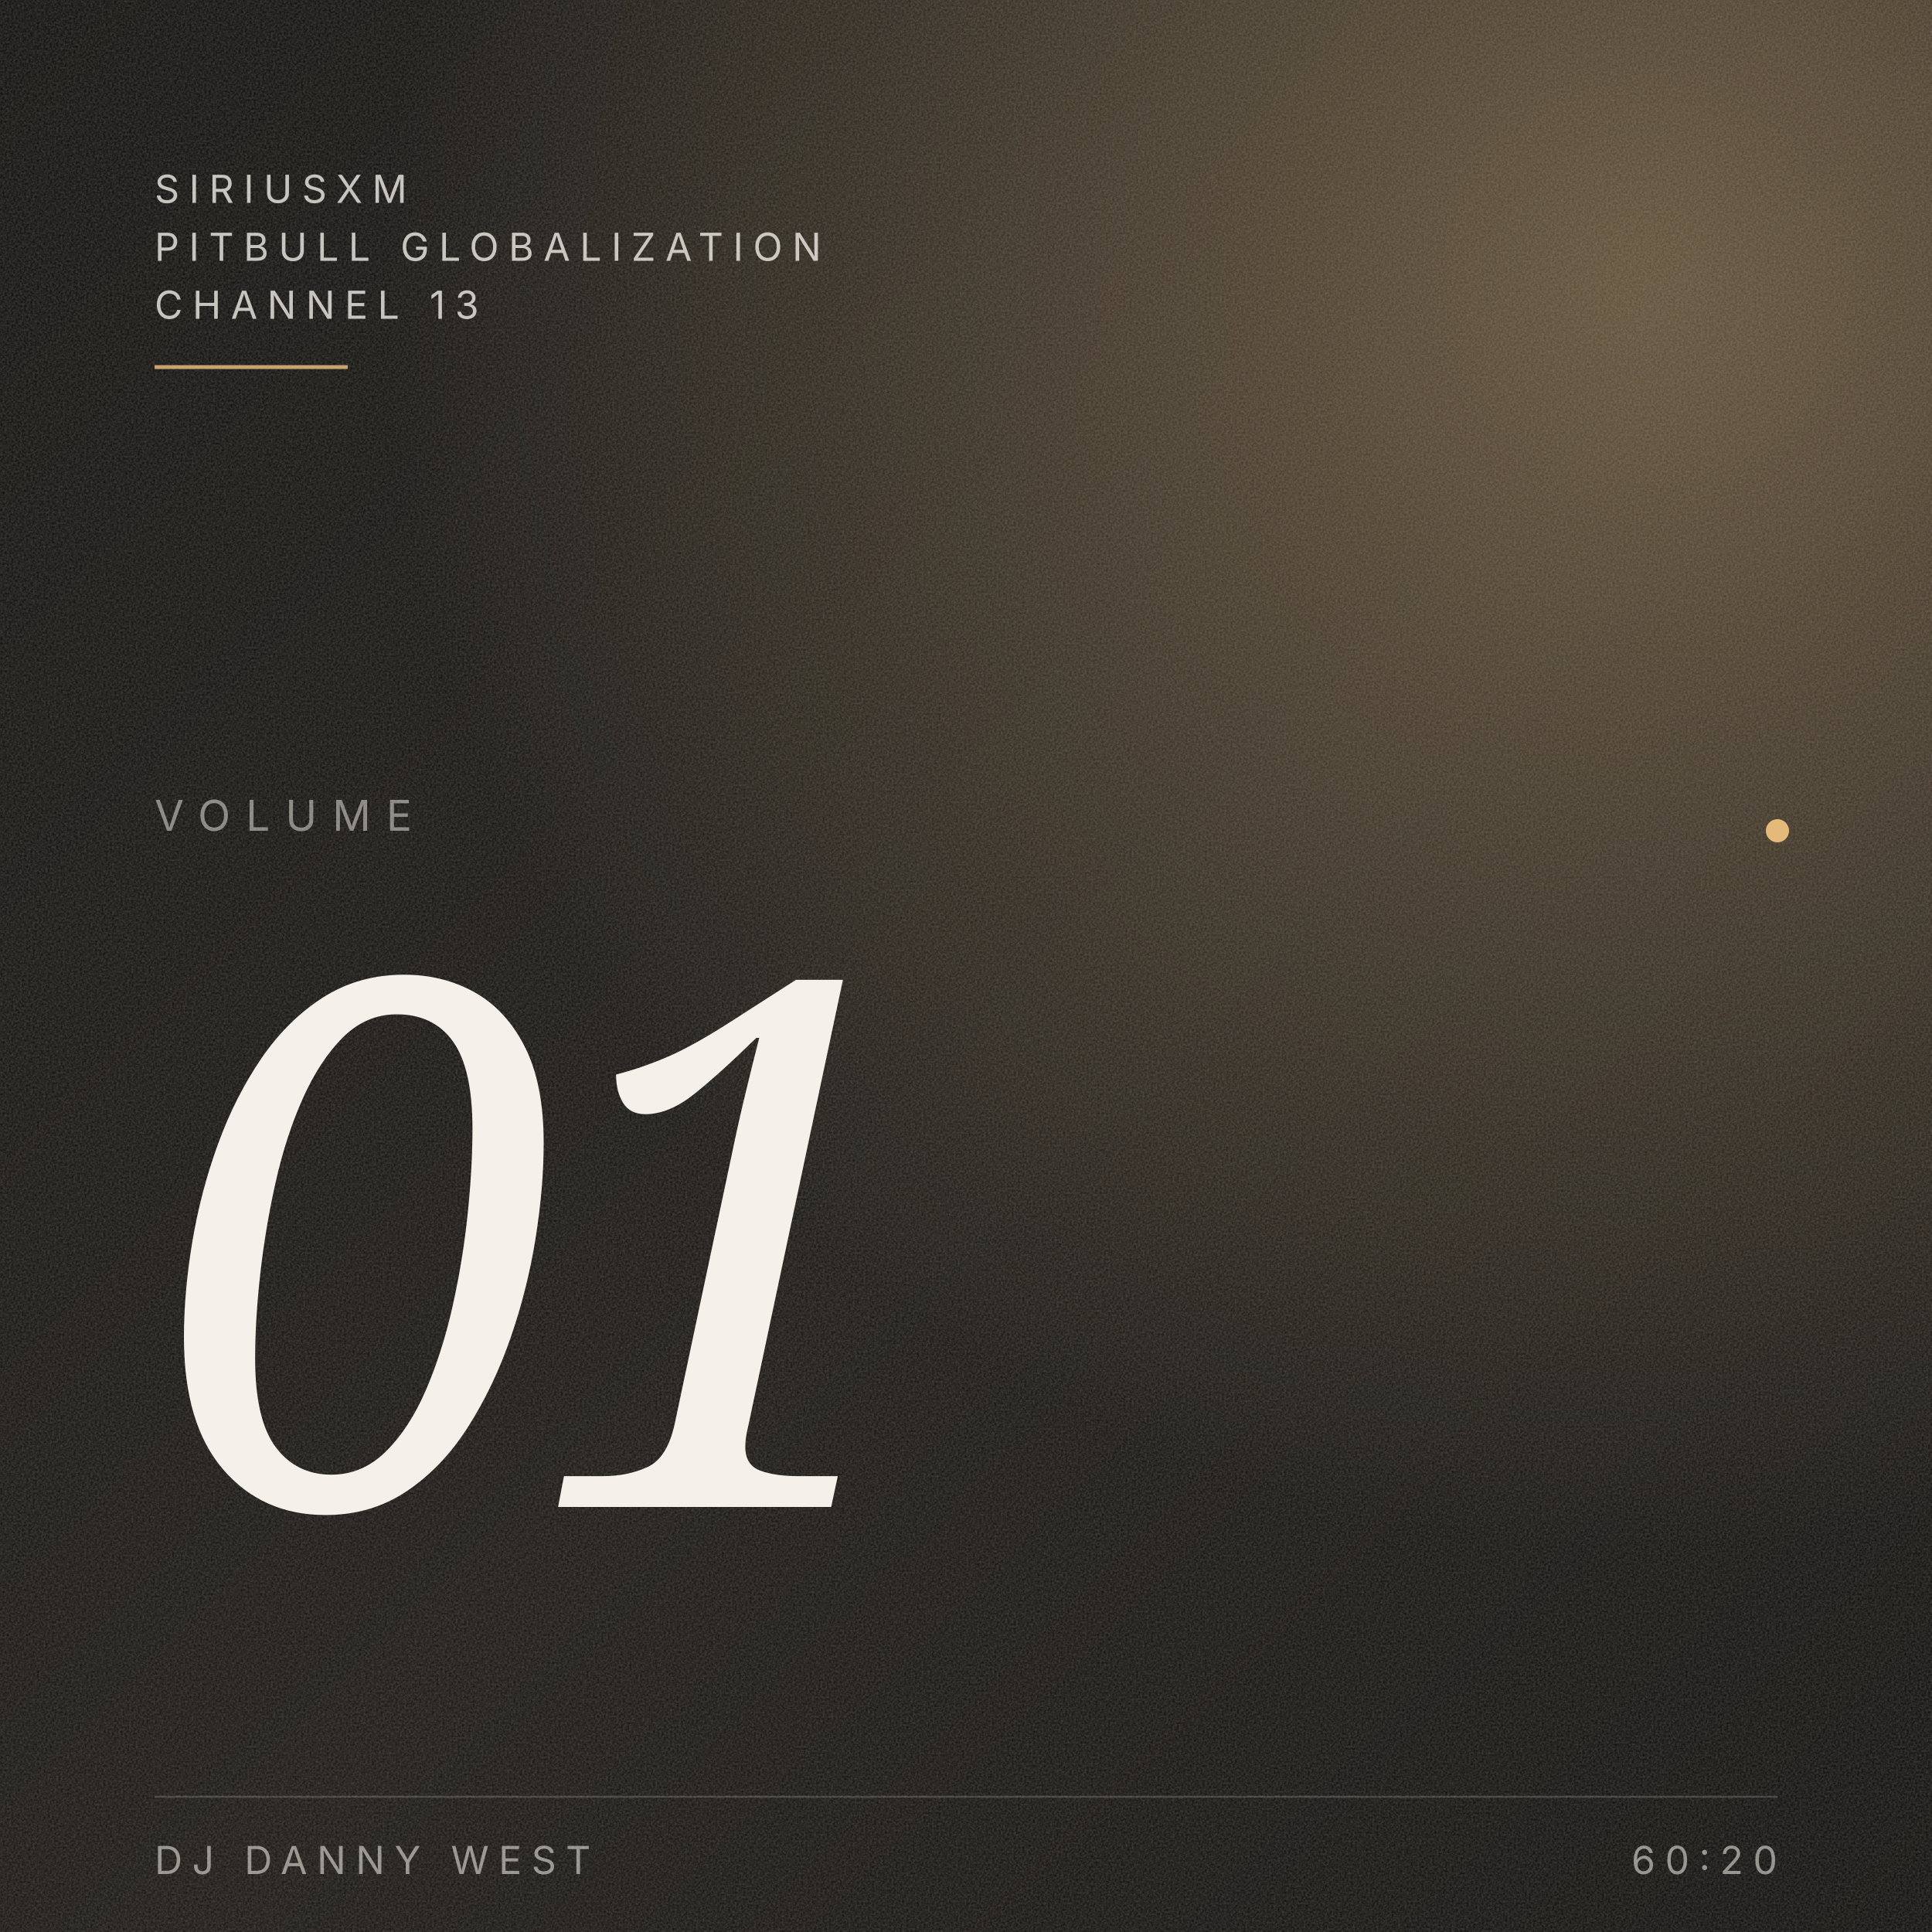
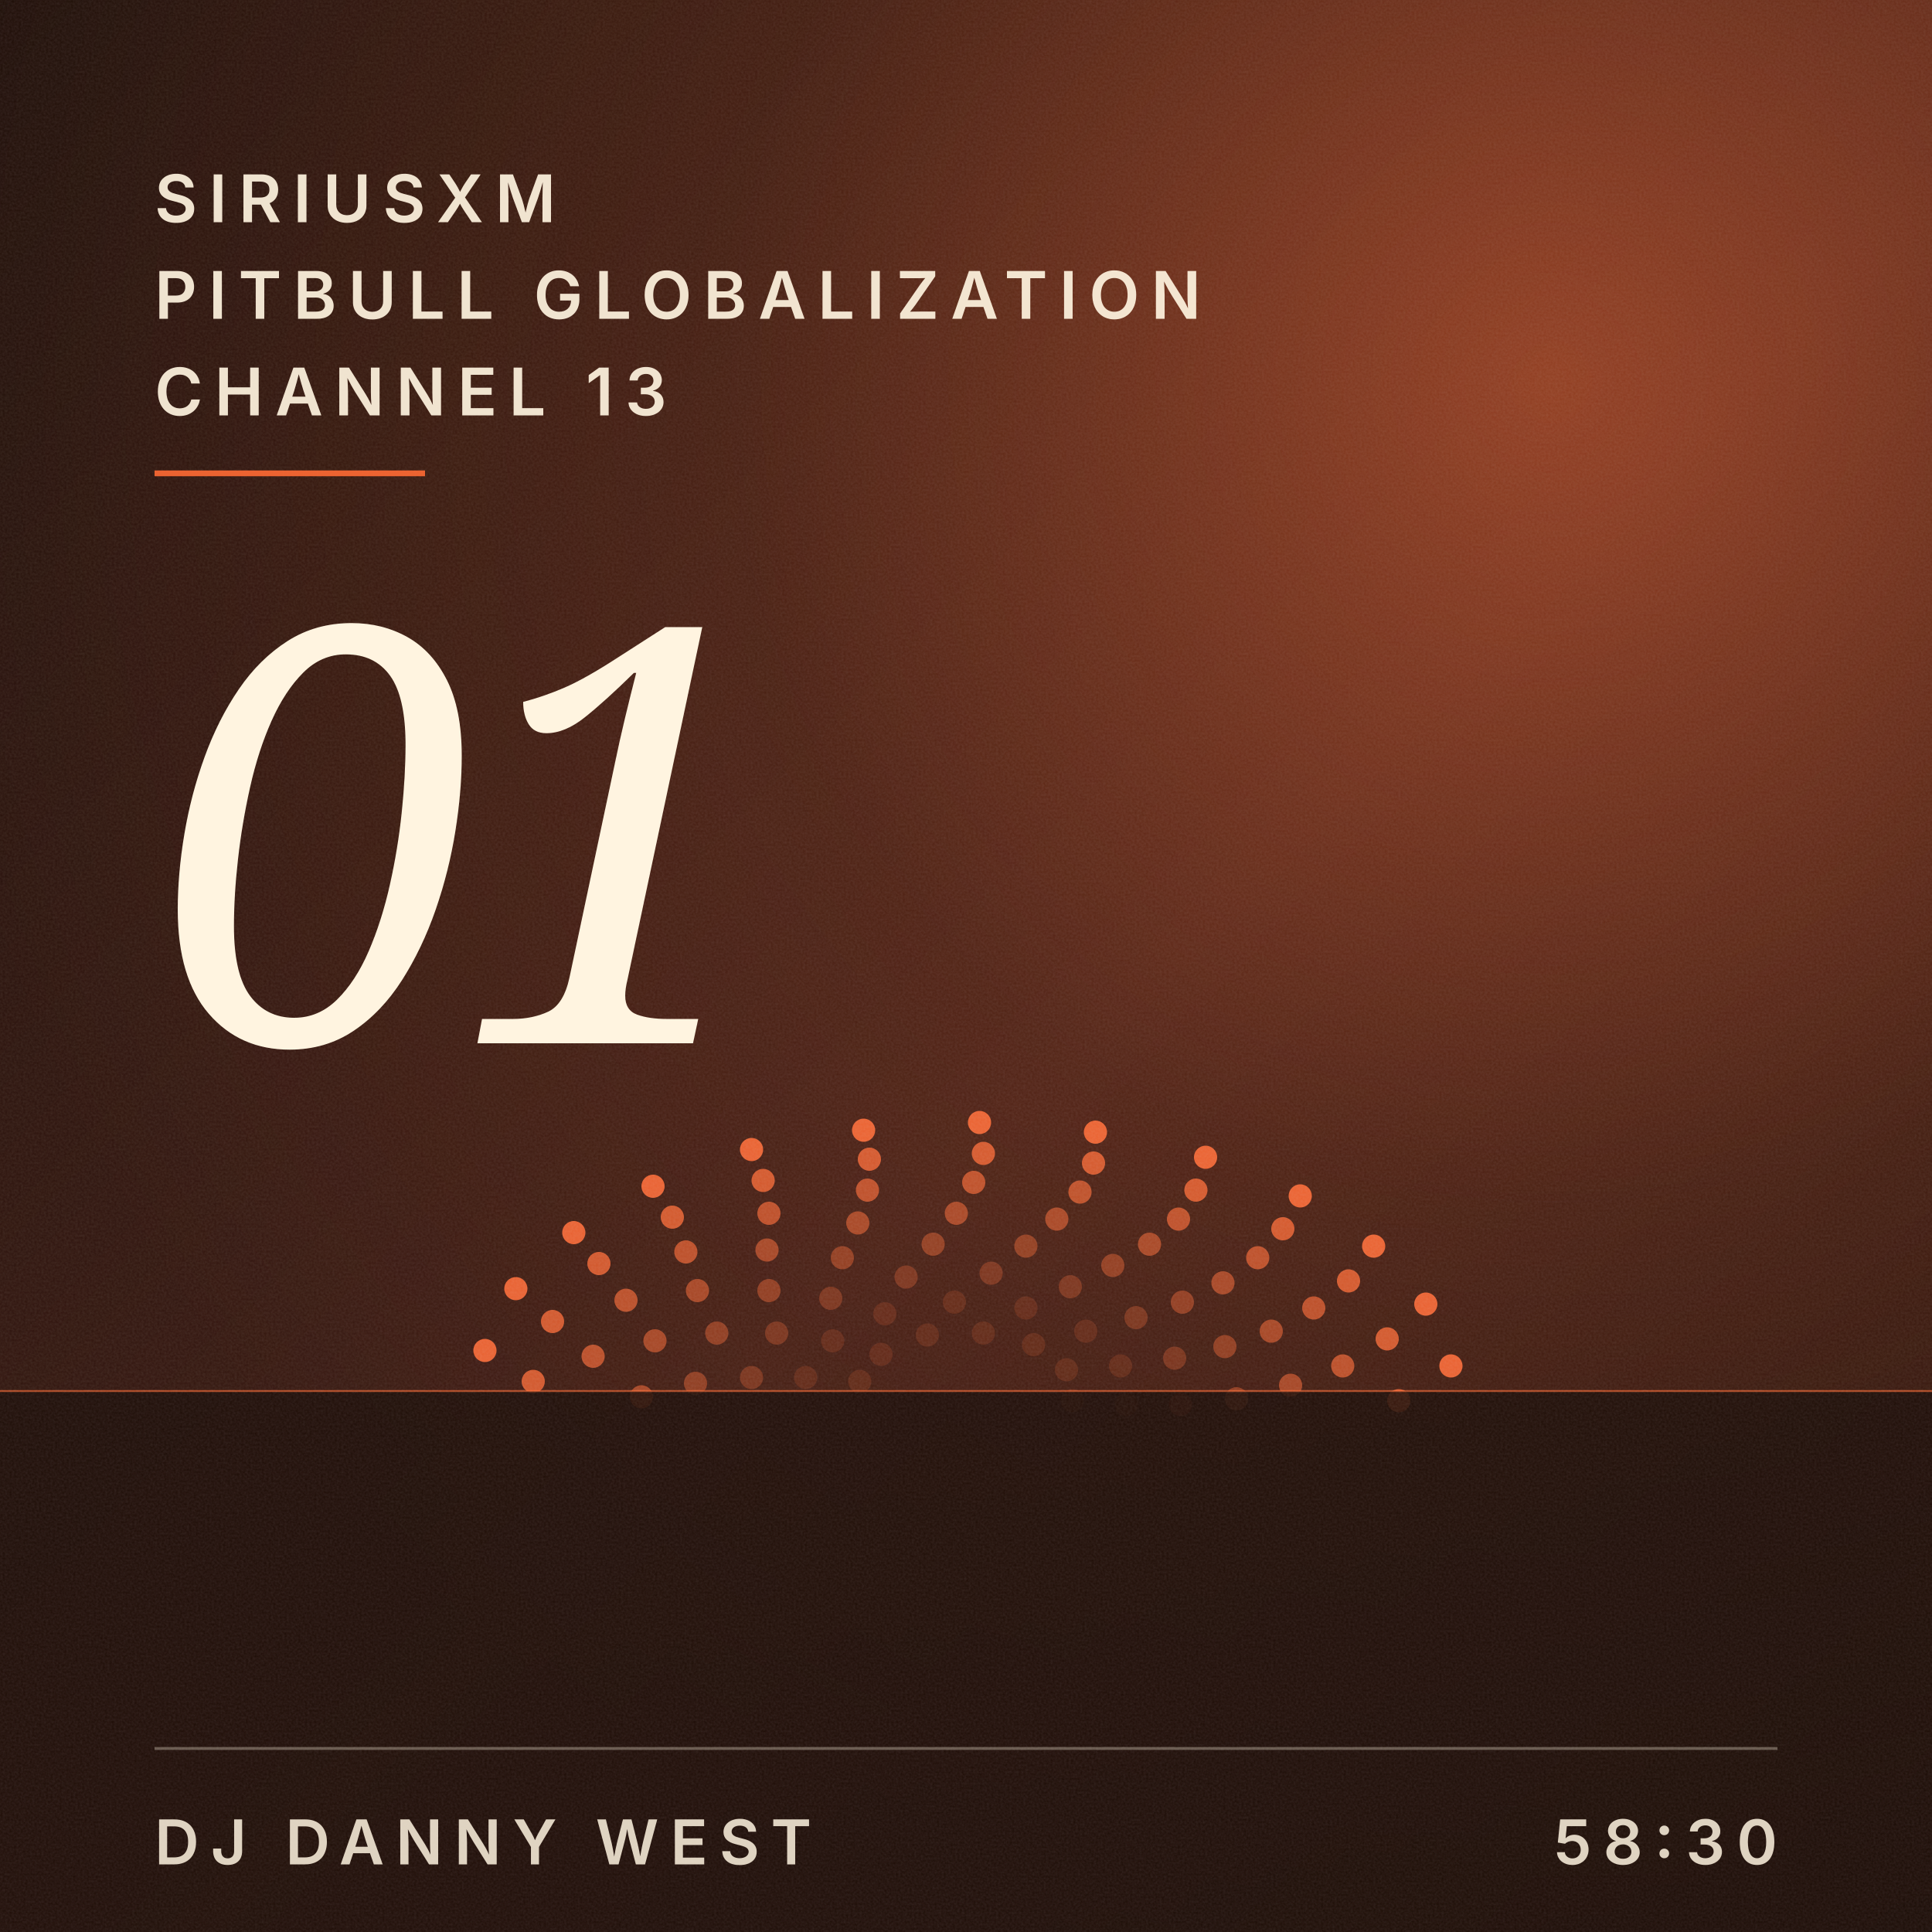
<svg xmlns="http://www.w3.org/2000/svg" viewBox="0 0 1000 1000" preserveAspectRatio="xMidYMid slice">
  <defs>
    <linearGradient id="bg" x1="0" y1="0" x2="1" y2="1">
-       <stop offset="0" stop-color="#0A0907" />
-       <stop offset="0.55" stop-color="#14110D" />
-       <stop offset="1" stop-color="#0A0907" />
+       <stop offset="0" stop-color="#1A0B05" />
+       <stop offset="0.55" stop-color="#3A1810" />
+       <stop offset="1" stop-color="#1A0B05" />
    </linearGradient>
-     <radialGradient id="ember" cx="0.85" cy="0.15" r="0.65">
-       <stop offset="0" stop-color="#E5B97A" stop-opacity="0.35" />
-       <stop offset="1" stop-color="#E5B97A" stop-opacity="0" />
+     <radialGradient id="accentGlow" cx="0.8" cy="0.2" r="0.85">
+       <stop offset="0" stop-color="#FF6B35" stop-opacity="0.45" />
+       <stop offset="0.5" stop-color="#FF6B35" stop-opacity="0.12" />
+       <stop offset="1" stop-color="#FF6B35" stop-opacity="0" />
    </radialGradient>
    <filter id="grain" x="0" y="0" width="100%" height="100%">
-       <feTurbulence type="fractalNoise" baseFrequency="0.9" numOctaves="3" stitchTiles="stitch" />
-       <feColorMatrix values="0 0 0 0 0.96  0 0 0 0 0.94  0 0 0 0 0.92  0 0 0 0.5 0" />
+       <feTurbulence type="fractalNoise" baseFrequency="0.85" numOctaves="2" seed="32" stitchTiles="stitch" />
+       <feColorMatrix values="0 0 0 0 0.96  0 0 0 0 0.94  0 0 0 0 0.92  0 0 0 0.18 0" />
+     </filter>
+     <filter id="softblur">
+       <feGaussianBlur stdDeviation="40" />
    </filter>
  </defs>
  <rect width="1000" height="1000" fill="url(#bg)" />
-   <rect width="1000" height="1000" fill="url(#ember)" />
-   <rect width="1000" height="1000" filter="url(#grain)" opacity="0.45" />
-   <g font-family="Inter, system-ui, sans-serif" fill="#F5F1EA">
-     <text x="80" y="105" font-size="20" letter-spacing="5" fill-opacity="0.78">SIRIUSXM</text>
-     <text x="80" y="135" font-size="20" letter-spacing="5" fill-opacity="0.78">PITBULL GLOBALIZATION</text>
-     <text x="80" y="165" font-size="20" letter-spacing="5" fill-opacity="0.78">CHANNEL 13</text>
-     <line x1="80" y1="190" x2="180" y2="190" stroke="#E5B97A" stroke-opacity="0.85" stroke-width="2" />
+   <rect width="1000" height="1000" fill="url(#accentGlow)" />
+   <circle cx="251" cy="699" r="6" fill="#FF6B35" opacity="0.88" />
+   <circle cx="267" cy="667" r="6" fill="#FF6B35" opacity="0.88" />
+   <circle cx="297" cy="638" r="6" fill="#FF6B35" opacity="0.88" />
+   <circle cx="338" cy="614" r="6" fill="#FF6B35" opacity="0.88" />
+   <circle cx="389" cy="595" r="6" fill="#FF6B35" opacity="0.88" />
+   <circle cx="447" cy="585" r="6" fill="#FF6B35" opacity="0.88" />
+   <circle cx="507" cy="581" r="6" fill="#FF6B35" opacity="0.88" />
+   <circle cx="567" cy="586" r="6" fill="#FF6B35" opacity="0.88" />
+   <circle cx="624" cy="599" r="6" fill="#FF6B35" opacity="0.88" />
+   <circle cx="673" cy="619" r="6" fill="#FF6B35" opacity="0.88" />
+   <circle cx="711" cy="645" r="6" fill="#FF6B35" opacity="0.88" />
+   <circle cx="738" cy="675" r="6" fill="#FF6B35" opacity="0.88" />
+   <circle cx="751" cy="707" r="6" fill="#FF6B35" opacity="0.88" />
+   <circle cx="276" cy="715" r="6" fill="#FF6B35" opacity="0.76" />
+   <circle cx="286" cy="684" r="6" fill="#FF6B35" opacity="0.76" />
+   <circle cx="310" cy="654" r="6" fill="#FF6B35" opacity="0.76" />
+   <circle cx="348" cy="630" r="6" fill="#FF6B35" opacity="0.76" />
+   <circle cx="395" cy="611" r="6" fill="#FF6B35" opacity="0.76" />
+   <circle cx="450" cy="600" r="6" fill="#FF6B35" opacity="0.76" />
+   <circle cx="509" cy="597" r="6" fill="#FF6B35" opacity="0.76" />
+   <circle cx="566" cy="602" r="6" fill="#FF6B35" opacity="0.76" />
+   <circle cx="619" cy="616" r="6" fill="#FF6B35" opacity="0.76" />
+   <circle cx="664" cy="636" r="6" fill="#FF6B35" opacity="0.76" />
+   <circle cx="698" cy="663" r="6" fill="#FF6B35" opacity="0.76" />
+   <circle cx="718" cy="693" r="6" fill="#FF6B35" opacity="0.76" />
+   <circle cx="724" cy="725" r="6" fill="#FF6B35" opacity="0.76" />
+   <circle cx="307" cy="702" r="6" fill="#FF6B35" opacity="0.64" />
+   <circle cx="324" cy="673" r="6" fill="#FF6B35" opacity="0.64" />
+   <circle cx="355" cy="648" r="6" fill="#FF6B35" opacity="0.64" />
+   <circle cx="398" cy="628" r="6" fill="#FF6B35" opacity="0.64" />
+   <circle cx="449" cy="616" r="6" fill="#FF6B35" opacity="0.64" />
+   <circle cx="504" cy="612" r="6" fill="#FF6B35" opacity="0.64" />
+   <circle cx="559" cy="617" r="6" fill="#FF6B35" opacity="0.64" />
+   <circle cx="610" cy="631" r="6" fill="#FF6B35" opacity="0.64" />
+   <circle cx="651" cy="651" r="6" fill="#FF6B35" opacity="0.64" />
+   <circle cx="680" cy="677" r="6" fill="#FF6B35" opacity="0.64" />
+   <circle cx="695" cy="707" r="6" fill="#FF6B35" opacity="0.64" />
+   <circle cx="332" cy="723" r="6" fill="#FF6B35" opacity="0.52" />
+   <circle cx="339" cy="694" r="6" fill="#FF6B35" opacity="0.52" />
+   <circle cx="361" cy="668" r="6" fill="#FF6B35" opacity="0.52" />
+   <circle cx="397" cy="647" r="6" fill="#FF6B35" opacity="0.52" />
+   <circle cx="444" cy="633" r="6" fill="#FF6B35" opacity="0.52" />
+   <circle cx="495" cy="628" r="6" fill="#FF6B35" opacity="0.52" />
+   <circle cx="547" cy="631" r="6" fill="#FF6B35" opacity="0.52" />
+   <circle cx="595" cy="644" r="6" fill="#FF6B35" opacity="0.52" />
+   <circle cx="633" cy="664" r="6" fill="#FF6B35" opacity="0.52" />
+   <circle cx="658" cy="689" r="6" fill="#FF6B35" opacity="0.52" />
+   <circle cx="668" cy="717" r="6" fill="#FF6B35" opacity="0.52" />
+   <circle cx="360" cy="716" r="6" fill="#FF6B35" opacity="0.40" />
+   <circle cx="371" cy="690" r="6" fill="#FF6B35" opacity="0.40" />
+   <circle cx="398" cy="668" r="6" fill="#FF6B35" opacity="0.40" />
+   <circle cx="436" cy="651" r="6" fill="#FF6B35" opacity="0.40" />
+   <circle cx="483" cy="644" r="6" fill="#FF6B35" opacity="0.40" />
+   <circle cx="531" cy="645" r="6" fill="#FF6B35" opacity="0.40" />
+   <circle cx="576" cy="655" r="6" fill="#FF6B35" opacity="0.40" />
+   <circle cx="612" cy="674" r="6" fill="#FF6B35" opacity="0.40" />
+   <circle cx="634" cy="697" r="6" fill="#FF6B35" opacity="0.40" />
+   <circle cx="640" cy="724" r="6" fill="#FF6B35" opacity="0.40" />
+   <circle cx="389" cy="713" r="6" fill="#FF6B35" opacity="0.28" />
+   <circle cx="402" cy="690" r="6" fill="#FF6B35" opacity="0.28" />
+   <circle cx="430" cy="672" r="6" fill="#FF6B35" opacity="0.28" />
+   <circle cx="469" cy="661" r="6" fill="#FF6B35" opacity="0.28" />
+   <circle cx="513" cy="659" r="6" fill="#FF6B35" opacity="0.28" />
+   <circle cx="554" cy="666" r="6" fill="#FF6B35" opacity="0.28" />
+   <circle cx="588" cy="682" r="6" fill="#FF6B35" opacity="0.28" />
+   <circle cx="608" cy="703" r="6" fill="#FF6B35" opacity="0.28" />
+   <circle cx="611" cy="727" r="6" fill="#FF6B35" opacity="0.28" />
+   <circle cx="417" cy="713" r="6" fill="#FF6B35" opacity="0.16" />
+   <circle cx="431" cy="694" r="6" fill="#FF6B35" opacity="0.16" />
+   <circle cx="458" cy="680" r="6" fill="#FF6B35" opacity="0.16" />
+   <circle cx="494" cy="674" r="6" fill="#FF6B35" opacity="0.16" />
+   <circle cx="531" cy="677" r="6" fill="#FF6B35" opacity="0.16" />
+   <circle cx="562" cy="689" r="6" fill="#FF6B35" opacity="0.16" />
+   <circle cx="580" cy="707" r="6" fill="#FF6B35" opacity="0.16" />
+   <circle cx="583" cy="727" r="6" fill="#FF6B35" opacity="0.16" />
+   <circle cx="445" cy="715" r="6" fill="#FF6B35" opacity="0.15" />
+   <circle cx="456" cy="701" r="6" fill="#FF6B35" opacity="0.15" />
+   <circle cx="480" cy="691" r="6" fill="#FF6B35" opacity="0.15" />
+   <circle cx="509" cy="690" r="6" fill="#FF6B35" opacity="0.15" />
+   <circle cx="535" cy="696" r="6" fill="#FF6B35" opacity="0.15" />
+   <circle cx="552" cy="709" r="6" fill="#FF6B35" opacity="0.15" />
+   <circle cx="555" cy="725" r="6" fill="#FF6B35" opacity="0.15" />
+   <rect x="0" y="720" width="1000" height="280" fill="#1A0B05" opacity="0.85" />
+   <line x1="0" y1="720" x2="1000" y2="720" stroke="#FF6B35" stroke-opacity="0.6" stroke-width="1" />
+   <rect width="1000" height="1000" filter="url(#grain)" opacity="0.55" />
+   <g font-family="Inter, system-ui, sans-serif" fill="#FFF4E0" fill-opacity="0.92" font-weight="600">
+     <text x="80" y="115" font-size="34" letter-spacing="6">SIRIUSXM</text>
+     <text x="80" y="165" font-size="34" letter-spacing="6">PITBULL GLOBALIZATION</text>
+     <text x="80" y="215" font-size="34" letter-spacing="6">CHANNEL 13</text>
+     <line x1="80" y1="245" x2="220" y2="245" stroke="#FF6B35" stroke-opacity="0.9" stroke-width="3" />
  </g>
-   <g font-family="Inter, system-ui, sans-serif" fill="#F5F1EA" fill-opacity="0.5">
-     <text x="80" y="430" font-size="22" letter-spacing="8">VOLUME</text>
-   </g>
-   <g font-family="Fraunces, Georgia, serif" fill="#F5F1EA" style="font-variation-settings: 'opsz' 144;">
-     <text x="80" y="780" font-size="380" font-style="italic" font-weight="300" letter-spacing="-18">01</text>
-   </g>
-   <circle cx="920" cy="430" r="6" fill="#E5B97A" />
-   <g font-family="Inter, system-ui, sans-serif" fill="#F5F1EA" fill-opacity="0.55">
-     <line x1="80" y1="930" x2="920" y2="930" stroke="#F5F1EA" stroke-opacity="0.18" stroke-width="1" />
-     <text x="80" y="970" font-size="20" letter-spacing="5">DJ DANNY WEST</text>
-     <text x="920" y="970" text-anchor="end" font-size="20" letter-spacing="5">60:20</text>
+   <text x="80" y="540" font-family="Fraunces, Georgia, serif" font-size="300" font-style="italic" font-weight="400" fill="#FFF4E0" letter-spacing="-12">01</text>
+   <g font-family="Inter, system-ui, sans-serif" fill="#FFF4E0" fill-opacity="0.85" font-weight="600">
+     <line x1="80" y1="905" x2="920" y2="905" stroke="#FFF4E0" stroke-opacity="0.32" stroke-width="1.5" />
+     <text x="80" y="965" font-size="32" letter-spacing="6">DJ DANNY WEST</text>
+     <text x="920" y="965" text-anchor="end" font-size="32" letter-spacing="6">58:30</text>
  </g>
</svg>
